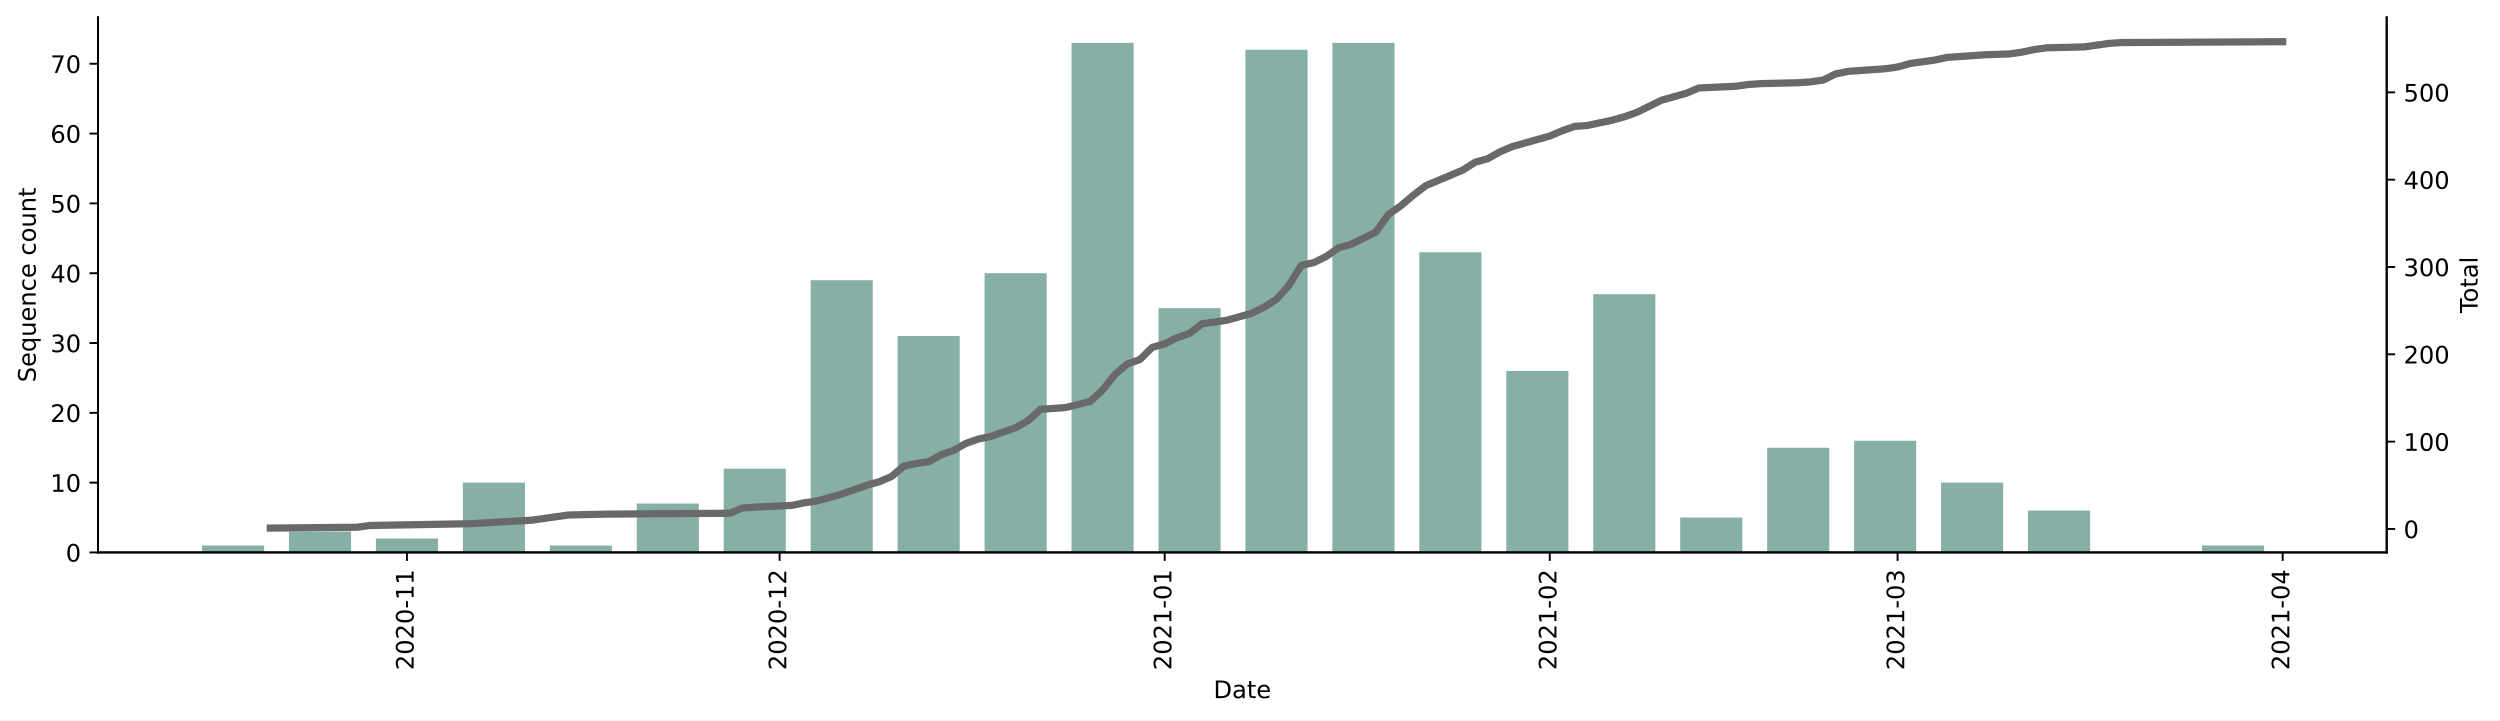
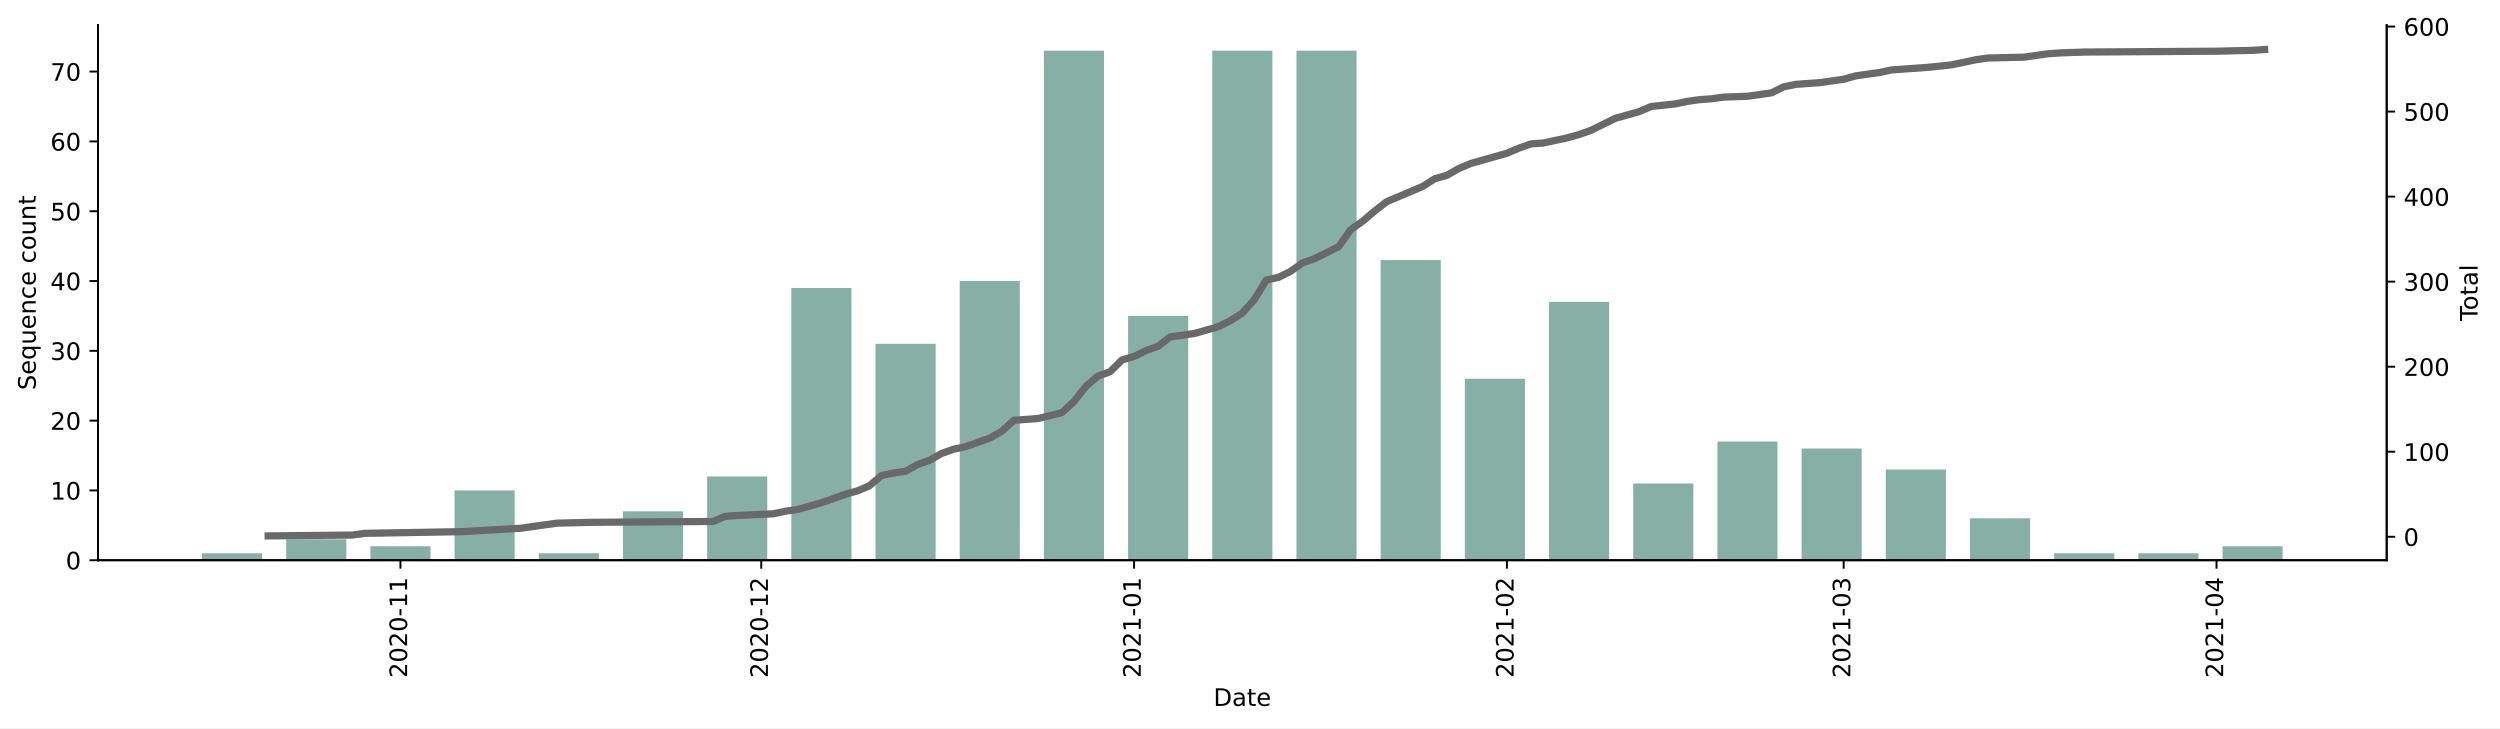
- <svg xmlns="http://www.w3.org/2000/svg" xmlns:xlink="http://www.w3.org/1999/xlink" height="298.621pt" version="1.1" viewBox="0 0 1036.169 298.621" width="1036.169pt">
+ <svg xmlns="http://www.w3.org/2000/svg" xmlns:xlink="http://www.w3.org/1999/xlink" height="301.856pt" version="1.1" viewBox="0 0 1036.169 301.856" width="1036.169pt">
  <defs>
    <style type="text/css">*{stroke-linecap:butt;stroke-linejoin:round;}</style>
  </defs>
  <g id="figure_1">
    <g id="patch_1">
-       <path d="M 0 298.621  L 1036.169 298.621  L 1036.169 0  L 0 0  z " style="fill:#ffffff;" />
+       <path d="M 0 301.856  L 1036.169 301.856  L 1036.169 0  L 0 0  z " style="fill:#ffffff;" />
    </g>
    <g id="axes_1">
      <g id="patch_2">
-         <path d="M 40.603 228.96  L 989.203 228.96  L 989.203 7.2  L 40.603 7.2  z " style="fill:#ffffff;" />
+         <path d="M 40.603 232.195  L 989.203 232.195  L 989.203 10.435  L 40.603 10.435  z " style="fill:#ffffff;" />
      </g>
      <g id="patch_3">
-         <path clip-path="url(#p7311ca6aec)" d="M 83.721 228.96  L 109.464 228.96  L 109.464 226.067  L 83.721 226.067  z " style="fill:#86b0a6;" />
+         <path clip-path="url(#p473ca00e06)" d="M 83.721 232.195  L 108.645 232.195  L 108.645 229.302  L 83.721 229.302  z " style="fill:#86b0a6;" />
      </g>
      <g id="patch_4">
-         <path clip-path="url(#p7311ca6aec)" d="M 119.76 228.96  L 145.503 228.96  L 145.503 220.281  L 119.76 220.281  z " style="fill:#86b0a6;" />
+         <path clip-path="url(#p473ca00e06)" d="M 118.615 232.195  L 143.538 232.195  L 143.538 223.516  L 118.615 223.516  z " style="fill:#86b0a6;" />
      </g>
      <g id="patch_5">
-         <path clip-path="url(#p7311ca6aec)" d="M 155.799 228.96  L 181.542 228.96  L 181.542 223.174  L 155.799 223.174  z " style="fill:#86b0a6;" />
+         <path clip-path="url(#p473ca00e06)" d="M 153.508 232.195  L 178.432 232.195  L 178.432 226.409  L 153.508 226.409  z " style="fill:#86b0a6;" />
      </g>
      <g id="patch_6">
-         <path clip-path="url(#p7311ca6aec)" d="M 191.839 228.96  L 217.581 228.96  L 217.581 200.028  L 191.839 200.028  z " style="fill:#86b0a6;" />
+         <path clip-path="url(#p473ca00e06)" d="M 188.401 232.195  L 213.325 232.195  L 213.325 203.264  L 188.401 203.264  z " style="fill:#86b0a6;" />
      </g>
      <g id="patch_7">
-         <path clip-path="url(#p7311ca6aec)" d="M 227.878 228.96  L 253.62 228.96  L 253.62 226.067  L 227.878 226.067  z " style="fill:#86b0a6;" />
+         <path clip-path="url(#p473ca00e06)" d="M 223.295 232.195  L 248.218 232.195  L 248.218 229.302  L 223.295 229.302  z " style="fill:#86b0a6;" />
      </g>
      <g id="patch_8">
-         <path clip-path="url(#p7311ca6aec)" d="M 263.917 228.96  L 289.659 228.96  L 289.659 208.708  L 263.917 208.708  z " style="fill:#86b0a6;" />
+         <path clip-path="url(#p473ca00e06)" d="M 258.188 232.195  L 283.112 232.195  L 283.112 211.943  L 258.188 211.943  z " style="fill:#86b0a6;" />
      </g>
      <g id="patch_9">
-         <path clip-path="url(#p7311ca6aec)" d="M 299.956 228.96  L 325.698 228.96  L 325.698 194.242  L 299.956 194.242  z " style="fill:#86b0a6;" />
+         <path clip-path="url(#p473ca00e06)" d="M 293.081 232.195  L 318.005 232.195  L 318.005 197.477  L 293.081 197.477  z " style="fill:#86b0a6;" />
      </g>
      <g id="patch_10">
-         <path clip-path="url(#p7311ca6aec)" d="M 335.995 228.96  L 361.737 228.96  L 361.737 116.127  L 335.995 116.127  z " style="fill:#86b0a6;" />
+         <path clip-path="url(#p473ca00e06)" d="M 327.975 232.195  L 352.898 232.195  L 352.898 119.362  L 327.975 119.362  z " style="fill:#86b0a6;" />
      </g>
      <g id="patch_11">
-         <path clip-path="url(#p7311ca6aec)" d="M 372.034 228.96  L 397.776 228.96  L 397.776 139.272  L 372.034 139.272  z " style="fill:#86b0a6;" />
+         <path clip-path="url(#p473ca00e06)" d="M 362.868 232.195  L 387.792 232.195  L 387.792 142.508  L 362.868 142.508  z " style="fill:#86b0a6;" />
      </g>
      <g id="patch_12">
-         <path clip-path="url(#p7311ca6aec)" d="M 408.073 228.96  L 433.815 228.96  L 433.815 113.234  L 408.073 113.234  z " style="fill:#86b0a6;" />
+         <path clip-path="url(#p473ca00e06)" d="M 397.761 232.195  L 422.685 232.195  L 422.685 116.469  L 397.761 116.469  z " style="fill:#86b0a6;" />
      </g>
      <g id="patch_13">
-         <path clip-path="url(#p7311ca6aec)" d="M 444.112 228.96  L 469.854 228.96  L 469.854 17.76  L 444.112 17.76  z " style="fill:#86b0a6;" />
+         <path clip-path="url(#p473ca00e06)" d="M 432.655 232.195  L 457.578 232.195  L 457.578 20.995  L 432.655 20.995  z " style="fill:#86b0a6;" />
      </g>
      <g id="patch_14">
-         <path clip-path="url(#p7311ca6aec)" d="M 480.151 228.96  L 505.893 228.96  L 505.893 127.7  L 480.151 127.7  z " style="fill:#86b0a6;" />
+         <path clip-path="url(#p473ca00e06)" d="M 467.548 232.195  L 492.472 232.195  L 492.472 130.935  L 467.548 130.935  z " style="fill:#86b0a6;" />
      </g>
      <g id="patch_15">
-         <path clip-path="url(#p7311ca6aec)" d="M 516.19 228.96  L 541.932 228.96  L 541.932 20.653  L 516.19 20.653  z " style="fill:#86b0a6;" />
+         <path clip-path="url(#p473ca00e06)" d="M 502.441 232.195  L 527.365 232.195  L 527.365 20.995  L 502.441 20.995  z " style="fill:#86b0a6;" />
      </g>
      <g id="patch_16">
-         <path clip-path="url(#p7311ca6aec)" d="M 552.229 228.96  L 577.972 228.96  L 577.972 17.76  L 552.229 17.76  z " style="fill:#86b0a6;" />
+         <path clip-path="url(#p473ca00e06)" d="M 537.335 232.195  L 562.258 232.195  L 562.258 20.995  L 537.335 20.995  z " style="fill:#86b0a6;" />
      </g>
      <g id="patch_17">
-         <path clip-path="url(#p7311ca6aec)" d="M 588.268 228.96  L 614.011 228.96  L 614.011 104.555  L 588.268 104.555  z " style="fill:#86b0a6;" />
+         <path clip-path="url(#p473ca00e06)" d="M 572.228 232.195  L 597.152 232.195  L 597.152 107.79  L 572.228 107.79  z " style="fill:#86b0a6;" />
      </g>
      <g id="patch_18">
-         <path clip-path="url(#p7311ca6aec)" d="M 624.307 228.96  L 650.05 228.96  L 650.05 153.738  L 624.307 153.738  z " style="fill:#86b0a6;" />
+         <path clip-path="url(#p473ca00e06)" d="M 607.121 232.195  L 632.045 232.195  L 632.045 156.973  L 607.121 156.973  z " style="fill:#86b0a6;" />
      </g>
      <g id="patch_19">
-         <path clip-path="url(#p7311ca6aec)" d="M 660.347 228.96  L 686.089 228.96  L 686.089 121.913  L 660.347 121.913  z " style="fill:#86b0a6;" />
+         <path clip-path="url(#p473ca00e06)" d="M 642.015 232.195  L 666.938 232.195  L 666.938 125.149  L 642.015 125.149  z " style="fill:#86b0a6;" />
      </g>
      <g id="patch_20">
-         <path clip-path="url(#p7311ca6aec)" d="M 696.386 228.96  L 722.128 228.96  L 722.128 214.494  L 696.386 214.494  z " style="fill:#86b0a6;" />
+         <path clip-path="url(#p473ca00e06)" d="M 676.908 232.195  L 701.832 232.195  L 701.832 200.371  L 676.908 200.371  z " style="fill:#86b0a6;" />
      </g>
      <g id="patch_21">
-         <path clip-path="url(#p7311ca6aec)" d="M 732.425 228.96  L 758.167 228.96  L 758.167 185.563  L 732.425 185.563  z " style="fill:#86b0a6;" />
+         <path clip-path="url(#p473ca00e06)" d="M 711.801 232.195  L 736.725 232.195  L 736.725 183.012  L 711.801 183.012  z " style="fill:#86b0a6;" />
      </g>
      <g id="patch_22">
-         <path clip-path="url(#p7311ca6aec)" d="M 768.464 228.96  L 794.206 228.96  L 794.206 182.67  L 768.464 182.67  z " style="fill:#86b0a6;" />
+         <path clip-path="url(#p473ca00e06)" d="M 746.695 232.195  L 771.618 232.195  L 771.618 185.905  L 746.695 185.905  z " style="fill:#86b0a6;" />
      </g>
      <g id="patch_23">
-         <path clip-path="url(#p7311ca6aec)" d="M 804.503 228.96  L 830.245 228.96  L 830.245 200.028  L 804.503 200.028  z " style="fill:#86b0a6;" />
+         <path clip-path="url(#p473ca00e06)" d="M 781.588 232.195  L 806.512 232.195  L 806.512 194.584  L 781.588 194.584  z " style="fill:#86b0a6;" />
      </g>
      <g id="patch_24">
-         <path clip-path="url(#p7311ca6aec)" d="M 840.542 228.96  L 866.284 228.96  L 866.284 211.601  L 840.542 211.601  z " style="fill:#86b0a6;" />
+         <path clip-path="url(#p473ca00e06)" d="M 816.481 232.195  L 841.405 232.195  L 841.405 214.836  L 816.481 214.836  z " style="fill:#86b0a6;" />
      </g>
      <g id="patch_25">
-         <path clip-path="url(#p7311ca6aec)" d="M 912.62 228.96  L 938.362 228.96  L 938.362 226.067  L 912.62 226.067  z " style="fill:#86b0a6;" />
+         <path clip-path="url(#p473ca00e06)" d="M 851.374 232.195  L 876.298 232.195  L 876.298 229.302  L 851.374 229.302  z " style="fill:#86b0a6;" />
+       </g>
+       <g id="patch_26">
+         <path clip-path="url(#p473ca00e06)" d="M 886.268 232.195  L 911.192 232.195  L 911.192 229.302  L 886.268 229.302  z " style="fill:#86b0a6;" />
+       </g>
+       <g id="patch_27">
+         <path clip-path="url(#p473ca00e06)" d="M 921.161 232.195  L 946.085 232.195  L 946.085 226.409  L 921.161 226.409  z " style="fill:#86b0a6;" />
      </g>
      <g id="matplotlib.axis_1">
        <g id="xtick_1">
          <g id="line2d_1">
            <defs>
-               <path d="M 0 0  L 0 3.5  " id="m0fb1f20ddd" style="stroke:#000000;stroke-width:0.8;" />
+               <path d="M 0 0  L 0 3.5  " id="m38b17160d6" style="stroke:#000000;stroke-width:0.8;" />
            </defs>
            <g>
-               <use style="stroke:#000000;stroke-width:0.8;" x="168.671" xlink:href="#m0fb1f20ddd" y="228.96" />
+               <use style="stroke:#000000;stroke-width:0.8;" x="165.97" xlink:href="#m38b17160d6" y="232.195" />
            </g>
          </g>
          <g id="text_1">
-             <g transform="translate(171.4299 277.7428)rotate(-90)scale(0.1 -0.1)">
+             <g transform="translate(168.7292 280.9781)rotate(-90)scale(0.1 -0.1)">
              <defs>
                <path d="M 19.188 8.297  L 53.609 8.297  L 53.609 0  L 7.328 0  L 7.328 8.297  Q 12.938 14.109 22.625 23.891  Q 32.328 33.688 34.812 36.531  Q 39.547 41.844 41.422 45.531  Q 43.312 49.219 43.312 52.781  Q 43.312 58.594 39.234 62.25  Q 35.156 65.922 28.609 65.922  Q 23.969 65.922 18.812 64.312  Q 13.672 62.703 7.812 59.422  L 7.812 69.391  Q 13.766 71.781 18.938 73  Q 24.125 74.219 28.422 74.219  Q 39.75 74.219 46.484 68.547  Q 53.219 62.891 53.219 53.422  Q 53.219 48.922 51.531 44.891  Q 49.859 40.875 45.406 35.406  Q 44.188 33.984 37.641 27.219  Q 31.109 20.453 19.188 8.297  z " id="DejaVuSans-50" />
                <path d="M 31.781 66.406  Q 24.172 66.406 20.328 58.906  Q 16.5 51.422 16.5 36.375  Q 16.5 21.391 20.328 13.891  Q 24.172 6.391 31.781 6.391  Q 39.453 6.391 43.281 13.891  Q 47.125 21.391 47.125 36.375  Q 47.125 51.422 43.281 58.906  Q 39.453 66.406 31.781 66.406  z M 31.781 74.219  Q 44.047 74.219 50.516 64.516  Q 56.984 54.828 56.984 36.375  Q 56.984 17.969 50.516 8.266  Q 44.047 -1.422 31.781 -1.422  Q 19.531 -1.422 13.062 8.266  Q 6.594 17.969 6.594 36.375  Q 6.594 54.828 13.062 64.516  Q 19.531 74.219 31.781 74.219  z " id="DejaVuSans-48" />
                <path d="M 4.891 31.391  L 31.203 31.391  L 31.203 23.391  L 4.891 23.391  z " id="DejaVuSans-45" />
                <path d="M 12.406 8.297  L 28.516 8.297  L 28.516 63.922  L 10.984 60.406  L 10.984 69.391  L 28.422 72.906  L 38.281 72.906  L 38.281 8.297  L 54.391 8.297  L 54.391 0  L 12.406 0  z " id="DejaVuSans-49" />
              </defs>
              <use xlink:href="#DejaVuSans-50" />
              <use x="63.623" xlink:href="#DejaVuSans-48" />
              <use x="127.246" xlink:href="#DejaVuSans-50" />
              <use x="190.869" xlink:href="#DejaVuSans-48" />
              <use x="254.492" xlink:href="#DejaVuSans-45" />
              <use x="290.576" xlink:href="#DejaVuSans-49" />
              <use x="354.199" xlink:href="#DejaVuSans-49" />
            </g>
          </g>
        </g>
        <g id="xtick_2">
          <g id="line2d_2">
            <g>
-               <use style="stroke:#000000;stroke-width:0.8;" x="323.124" xlink:href="#m0fb1f20ddd" y="228.96" />
+               <use style="stroke:#000000;stroke-width:0.8;" x="315.513" xlink:href="#m38b17160d6" y="232.195" />
            </g>
          </g>
          <g id="text_2">
-             <g transform="translate(325.8831 277.7428)rotate(-90)scale(0.1 -0.1)">
+             <g transform="translate(318.2721 280.9781)rotate(-90)scale(0.1 -0.1)">
              <use xlink:href="#DejaVuSans-50" />
              <use x="63.623" xlink:href="#DejaVuSans-48" />
              <use x="127.246" xlink:href="#DejaVuSans-50" />
              <use x="190.869" xlink:href="#DejaVuSans-48" />
              <use x="254.492" xlink:href="#DejaVuSans-45" />
              <use x="290.576" xlink:href="#DejaVuSans-49" />
              <use x="354.199" xlink:href="#DejaVuSans-50" />
            </g>
          </g>
        </g>
        <g id="xtick_3">
          <g id="line2d_3">
            <g>
-               <use style="stroke:#000000;stroke-width:0.8;" x="482.725" xlink:href="#m0fb1f20ddd" y="228.96" />
+               <use style="stroke:#000000;stroke-width:0.8;" x="470.04" xlink:href="#m38b17160d6" y="232.195" />
            </g>
          </g>
          <g id="text_3">
-             <g transform="translate(485.4848 277.7428)rotate(-90)scale(0.1 -0.1)">
+             <g transform="translate(472.7997 280.9781)rotate(-90)scale(0.1 -0.1)">
              <use xlink:href="#DejaVuSans-50" />
              <use x="63.623" xlink:href="#DejaVuSans-48" />
              <use x="127.246" xlink:href="#DejaVuSans-50" />
              <use x="190.869" xlink:href="#DejaVuSans-49" />
              <use x="254.492" xlink:href="#DejaVuSans-45" />
              <use x="290.576" xlink:href="#DejaVuSans-48" />
              <use x="354.199" xlink:href="#DejaVuSans-49" />
            </g>
          </g>
        </g>
        <g id="xtick_4">
          <g id="line2d_4">
            <g>
-               <use style="stroke:#000000;stroke-width:0.8;" x="642.327" xlink:href="#m0fb1f20ddd" y="228.96" />
+               <use style="stroke:#000000;stroke-width:0.8;" x="624.568" xlink:href="#m38b17160d6" y="232.195" />
            </g>
          </g>
          <g id="text_4">
-             <g transform="translate(645.0864 277.7428)rotate(-90)scale(0.1 -0.1)">
+             <g transform="translate(627.3272 280.9781)rotate(-90)scale(0.1 -0.1)">
              <use xlink:href="#DejaVuSans-50" />
              <use x="63.623" xlink:href="#DejaVuSans-48" />
              <use x="127.246" xlink:href="#DejaVuSans-50" />
              <use x="190.869" xlink:href="#DejaVuSans-49" />
              <use x="254.492" xlink:href="#DejaVuSans-45" />
              <use x="290.576" xlink:href="#DejaVuSans-48" />
              <use x="354.199" xlink:href="#DejaVuSans-50" />
            </g>
          </g>
        </g>
        <g id="xtick_5">
          <g id="line2d_5">
            <g>
-               <use style="stroke:#000000;stroke-width:0.8;" x="786.483" xlink:href="#m0fb1f20ddd" y="228.96" />
+               <use style="stroke:#000000;stroke-width:0.8;" x="764.141" xlink:href="#m38b17160d6" y="232.195" />
            </g>
          </g>
          <g id="text_5">
-             <g transform="translate(789.2427 277.7428)rotate(-90)scale(0.1 -0.1)">
+             <g transform="translate(766.9005 280.9781)rotate(-90)scale(0.1 -0.1)">
              <defs>
                <path d="M 40.578 39.312  Q 47.656 37.797 51.625 33  Q 55.609 28.219 55.609 21.188  Q 55.609 10.406 48.188 4.484  Q 40.766 -1.422 27.094 -1.422  Q 22.516 -1.422 17.656 -0.516  Q 12.797 0.391 7.625 2.203  L 7.625 11.719  Q 11.719 9.328 16.594 8.109  Q 21.484 6.891 26.812 6.891  Q 36.078 6.891 40.938 10.547  Q 45.797 14.203 45.797 21.188  Q 45.797 27.641 41.281 31.266  Q 36.766 34.906 28.719 34.906  L 20.219 34.906  L 20.219 43.016  L 29.109 43.016  Q 36.375 43.016 40.234 45.922  Q 44.094 48.828 44.094 54.297  Q 44.094 59.906 40.109 62.906  Q 36.141 65.922 28.719 65.922  Q 24.656 65.922 20.016 65.031  Q 15.375 64.156 9.812 62.312  L 9.812 71.094  Q 15.438 72.656 20.344 73.438  Q 25.25 74.219 29.594 74.219  Q 40.828 74.219 47.359 69.109  Q 53.906 64.016 53.906 55.328  Q 53.906 49.266 50.438 45.094  Q 46.969 40.922 40.578 39.312  z " id="DejaVuSans-51" />
              </defs>
              <use xlink:href="#DejaVuSans-50" />
              <use x="63.623" xlink:href="#DejaVuSans-48" />
              <use x="127.246" xlink:href="#DejaVuSans-50" />
              <use x="190.869" xlink:href="#DejaVuSans-49" />
              <use x="254.492" xlink:href="#DejaVuSans-45" />
              <use x="290.576" xlink:href="#DejaVuSans-48" />
              <use x="354.199" xlink:href="#DejaVuSans-51" />
            </g>
          </g>
        </g>
        <g id="xtick_6">
          <g id="line2d_6">
            <g>
-               <use style="stroke:#000000;stroke-width:0.8;" x="946.085" xlink:href="#m0fb1f20ddd" y="228.96" />
+               <use style="stroke:#000000;stroke-width:0.8;" x="918.669" xlink:href="#m38b17160d6" y="232.195" />
            </g>
          </g>
          <g id="text_6">
-             <g transform="translate(948.8443 277.7428)rotate(-90)scale(0.1 -0.1)">
+             <g transform="translate(921.4281 280.9781)rotate(-90)scale(0.1 -0.1)">
              <defs>
                <path d="M 37.797 64.312  L 12.891 25.391  L 37.797 25.391  z M 35.203 72.906  L 47.609 72.906  L 47.609 25.391  L 58.016 25.391  L 58.016 17.188  L 47.609 17.188  L 47.609 0  L 37.797 0  L 37.797 17.188  L 4.891 17.188  L 4.891 26.703  z " id="DejaVuSans-52" />
              </defs>
              <use xlink:href="#DejaVuSans-50" />
              <use x="63.623" xlink:href="#DejaVuSans-48" />
              <use x="127.246" xlink:href="#DejaVuSans-50" />
              <use x="190.869" xlink:href="#DejaVuSans-49" />
              <use x="254.492" xlink:href="#DejaVuSans-45" />
              <use x="290.576" xlink:href="#DejaVuSans-48" />
              <use x="354.199" xlink:href="#DejaVuSans-52" />
            </g>
          </g>
        </g>
        <g id="text_7">
-           <g transform="translate(502.9523 289.3413)scale(0.1 -0.1)">
+           <g transform="translate(502.9523 292.5766)scale(0.1 -0.1)">
            <defs>
              <path d="M 19.672 64.797  L 19.672 8.109  L 31.594 8.109  Q 46.688 8.109 53.688 14.938  Q 60.688 21.781 60.688 36.531  Q 60.688 51.172 53.688 57.984  Q 46.688 64.797 31.594 64.797  z M 9.812 72.906  L 30.078 72.906  Q 51.266 72.906 61.172 64.094  Q 71.094 55.281 71.094 36.531  Q 71.094 17.672 61.125 8.828  Q 51.172 0 30.078 0  L 9.812 0  z " id="DejaVuSans-68" />
              <path d="M 34.281 27.484  Q 23.391 27.484 19.188 25  Q 14.984 22.516 14.984 16.5  Q 14.984 11.719 18.141 8.906  Q 21.297 6.109 26.703 6.109  Q 34.188 6.109 38.703 11.406  Q 43.219 16.703 43.219 25.484  L 43.219 27.484  z M 52.203 31.203  L 52.203 0  L 43.219 0  L 43.219 8.297  Q 40.141 3.328 35.547 0.953  Q 30.953 -1.422 24.312 -1.422  Q 15.922 -1.422 10.953 3.297  Q 6 8.016 6 15.922  Q 6 25.141 12.172 29.828  Q 18.359 34.516 30.609 34.516  L 43.219 34.516  L 43.219 35.406  Q 43.219 41.609 39.141 45  Q 35.062 48.391 27.688 48.391  Q 23 48.391 18.547 47.266  Q 14.109 46.141 10.016 43.891  L 10.016 52.203  Q 14.938 54.109 19.578 55.047  Q 24.219 56 28.609 56  Q 40.484 56 46.344 49.844  Q 52.203 43.703 52.203 31.203  z " id="DejaVuSans-97" />
              <path d="M 18.312 70.219  L 18.312 54.688  L 36.812 54.688  L 36.812 47.703  L 18.312 47.703  L 18.312 18.016  Q 18.312 11.328 20.141 9.422  Q 21.969 7.516 27.594 7.516  L 36.812 7.516  L 36.812 0  L 27.594 0  Q 17.188 0 13.234 3.875  Q 9.281 7.766 9.281 18.016  L 9.281 47.703  L 2.688 47.703  L 2.688 54.688  L 9.281 54.688  L 9.281 70.219  z " id="DejaVuSans-116" />
              <path d="M 56.203 29.594  L 56.203 25.203  L 14.891 25.203  Q 15.484 15.922 20.484 11.062  Q 25.484 6.203 34.422 6.203  Q 39.594 6.203 44.453 7.469  Q 49.312 8.734 54.109 11.281  L 54.109 2.781  Q 49.266 0.734 44.188 -0.344  Q 39.109 -1.422 33.891 -1.422  Q 20.797 -1.422 13.156 6.188  Q 5.516 13.812 5.516 26.812  Q 5.516 40.234 12.766 48.109  Q 20.016 56 32.328 56  Q 43.359 56 49.781 48.891  Q 56.203 41.797 56.203 29.594  z M 47.219 32.234  Q 47.125 39.594 43.094 43.984  Q 39.062 48.391 32.422 48.391  Q 24.906 48.391 20.391 44.141  Q 15.875 39.891 15.188 32.172  z " id="DejaVuSans-101" />
            </defs>
            <use xlink:href="#DejaVuSans-68" />
            <use x="77.002" xlink:href="#DejaVuSans-97" />
            <use x="138.281" xlink:href="#DejaVuSans-116" />
            <use x="177.49" xlink:href="#DejaVuSans-101" />
          </g>
        </g>
      </g>
      <g id="matplotlib.axis_2">
        <g id="ytick_1">
          <g id="line2d_7">
            <defs>
-               <path d="M 0 0  L -3.5 0  " id="m20a80f08bd" style="stroke:#000000;stroke-width:0.8;" />
+               <path d="M 0 0  L -3.5 0  " id="m0e97bbb8d5" style="stroke:#000000;stroke-width:0.8;" />
            </defs>
            <g>
-               <use style="stroke:#000000;stroke-width:0.8;" x="40.603" xlink:href="#m20a80f08bd" y="228.96" />
+               <use style="stroke:#000000;stroke-width:0.8;" x="40.603" xlink:href="#m0e97bbb8d5" y="232.195" />
            </g>
          </g>
          <g id="text_8">
-             <g transform="translate(27.24063 232.7592)scale(0.1 -0.1)">
+             <g transform="translate(27.24063 235.9945)scale(0.1 -0.1)">
              <use xlink:href="#DejaVuSans-48" />
            </g>
          </g>
        </g>
        <g id="ytick_2">
          <g id="line2d_8">
            <g>
-               <use style="stroke:#000000;stroke-width:0.8;" x="40.603" xlink:href="#m20a80f08bd" y="200.028" />
+               <use style="stroke:#000000;stroke-width:0.8;" x="40.603" xlink:href="#m0e97bbb8d5" y="203.264" />
            </g>
          </g>
          <g id="text_9">
-             <g transform="translate(20.87813 203.8277)scale(0.1 -0.1)">
+             <g transform="translate(20.87813 207.063)scale(0.1 -0.1)">
              <use xlink:href="#DejaVuSans-49" />
              <use x="63.623" xlink:href="#DejaVuSans-48" />
            </g>
          </g>
        </g>
        <g id="ytick_3">
          <g id="line2d_9">
            <g>
-               <use style="stroke:#000000;stroke-width:0.8;" x="40.603" xlink:href="#m20a80f08bd" y="171.097" />
+               <use style="stroke:#000000;stroke-width:0.8;" x="40.603" xlink:href="#m0e97bbb8d5" y="174.332" />
            </g>
          </g>
          <g id="text_10">
-             <g transform="translate(20.87813 174.8962)scale(0.1 -0.1)">
+             <g transform="translate(20.87813 178.1315)scale(0.1 -0.1)">
              <use xlink:href="#DejaVuSans-50" />
              <use x="63.623" xlink:href="#DejaVuSans-48" />
            </g>
          </g>
        </g>
        <g id="ytick_4">
          <g id="line2d_10">
            <g>
-               <use style="stroke:#000000;stroke-width:0.8;" x="40.603" xlink:href="#m20a80f08bd" y="142.165" />
+               <use style="stroke:#000000;stroke-width:0.8;" x="40.603" xlink:href="#m0e97bbb8d5" y="145.401" />
            </g>
          </g>
          <g id="text_11">
-             <g transform="translate(20.87813 145.9647)scale(0.1 -0.1)">
+             <g transform="translate(20.87813 149.2)scale(0.1 -0.1)">
              <use xlink:href="#DejaVuSans-51" />
              <use x="63.623" xlink:href="#DejaVuSans-48" />
            </g>
          </g>
        </g>
        <g id="ytick_5">
          <g id="line2d_11">
            <g>
-               <use style="stroke:#000000;stroke-width:0.8;" x="40.603" xlink:href="#m20a80f08bd" y="113.234" />
+               <use style="stroke:#000000;stroke-width:0.8;" x="40.603" xlink:href="#m0e97bbb8d5" y="116.469" />
            </g>
          </g>
          <g id="text_12">
-             <g transform="translate(20.87813 117.0332)scale(0.1 -0.1)">
+             <g transform="translate(20.87813 120.2685)scale(0.1 -0.1)">
              <use xlink:href="#DejaVuSans-52" />
              <use x="63.623" xlink:href="#DejaVuSans-48" />
            </g>
          </g>
        </g>
        <g id="ytick_6">
          <g id="line2d_12">
            <g>
-               <use style="stroke:#000000;stroke-width:0.8;" x="40.603" xlink:href="#m20a80f08bd" y="84.302" />
+               <use style="stroke:#000000;stroke-width:0.8;" x="40.603" xlink:href="#m0e97bbb8d5" y="87.538" />
            </g>
          </g>
          <g id="text_13">
-             <g transform="translate(20.87813 88.10169)scale(0.1 -0.1)">
+             <g transform="translate(20.87813 91.33699)scale(0.1 -0.1)">
              <defs>
                <path d="M 10.797 72.906  L 49.516 72.906  L 49.516 64.594  L 19.828 64.594  L 19.828 46.734  Q 21.969 47.469 24.109 47.828  Q 26.266 48.188 28.422 48.188  Q 40.625 48.188 47.75 41.5  Q 54.891 34.812 54.891 23.391  Q 54.891 11.625 47.562 5.094  Q 40.234 -1.422 26.906 -1.422  Q 22.312 -1.422 17.547 -0.641  Q 12.797 0.141 7.719 1.703  L 7.719 11.625  Q 12.109 9.234 16.797 8.062  Q 21.484 6.891 26.703 6.891  Q 35.156 6.891 40.078 11.328  Q 45.016 15.766 45.016 23.391  Q 45.016 31 40.078 35.438  Q 35.156 39.891 26.703 39.891  Q 22.75 39.891 18.812 39.016  Q 14.891 38.141 10.797 36.281  z " id="DejaVuSans-53" />
              </defs>
              <use xlink:href="#DejaVuSans-53" />
              <use x="63.623" xlink:href="#DejaVuSans-48" />
            </g>
          </g>
        </g>
        <g id="ytick_7">
          <g id="line2d_13">
            <g>
-               <use style="stroke:#000000;stroke-width:0.8;" x="40.603" xlink:href="#m20a80f08bd" y="55.371" />
+               <use style="stroke:#000000;stroke-width:0.8;" x="40.603" xlink:href="#m0e97bbb8d5" y="58.606" />
            </g>
          </g>
          <g id="text_14">
-             <g transform="translate(20.87813 59.17018)scale(0.1 -0.1)">
+             <g transform="translate(20.87813 62.40548)scale(0.1 -0.1)">
              <defs>
                <path d="M 33.016 40.375  Q 26.375 40.375 22.484 35.828  Q 18.609 31.297 18.609 23.391  Q 18.609 15.531 22.484 10.953  Q 26.375 6.391 33.016 6.391  Q 39.656 6.391 43.531 10.953  Q 47.406 15.531 47.406 23.391  Q 47.406 31.297 43.531 35.828  Q 39.656 40.375 33.016 40.375  z M 52.594 71.297  L 52.594 62.312  Q 48.875 64.062 45.094 64.984  Q 41.312 65.922 37.594 65.922  Q 27.828 65.922 22.672 59.328  Q 17.531 52.734 16.797 39.406  Q 19.672 43.656 24.016 45.922  Q 28.375 48.188 33.594 48.188  Q 44.578 48.188 50.953 41.516  Q 57.328 34.859 57.328 23.391  Q 57.328 12.156 50.688 5.359  Q 44.047 -1.422 33.016 -1.422  Q 20.359 -1.422 13.672 8.266  Q 6.984 17.969 6.984 36.375  Q 6.984 53.656 15.188 63.938  Q 23.391 74.219 37.203 74.219  Q 40.922 74.219 44.703 73.484  Q 48.484 72.75 52.594 71.297  z " id="DejaVuSans-54" />
              </defs>
              <use xlink:href="#DejaVuSans-54" />
              <use x="63.623" xlink:href="#DejaVuSans-48" />
            </g>
          </g>
        </g>
        <g id="ytick_8">
          <g id="line2d_14">
            <g>
-               <use style="stroke:#000000;stroke-width:0.8;" x="40.603" xlink:href="#m20a80f08bd" y="26.439" />
+               <use style="stroke:#000000;stroke-width:0.8;" x="40.603" xlink:href="#m0e97bbb8d5" y="29.675" />
            </g>
          </g>
          <g id="text_15">
-             <g transform="translate(20.87813 30.23867)scale(0.1 -0.1)">
+             <g transform="translate(20.87813 33.47397)scale(0.1 -0.1)">
              <defs>
                <path d="M 8.203 72.906  L 55.078 72.906  L 55.078 68.703  L 28.609 0  L 18.312 0  L 43.219 64.594  L 8.203 64.594  z " id="DejaVuSans-55" />
              </defs>
              <use xlink:href="#DejaVuSans-55" />
              <use x="63.623" xlink:href="#DejaVuSans-48" />
            </g>
          </g>
        </g>
        <g id="text_16">
-           <g transform="translate(14.79844 158.4402)rotate(-90)scale(0.1 -0.1)">
+           <g transform="translate(14.79844 161.6755)rotate(-90)scale(0.1 -0.1)">
            <defs>
              <path d="M 53.516 70.516  L 53.516 60.891  Q 47.906 63.578 42.922 64.891  Q 37.938 66.219 33.297 66.219  Q 25.25 66.219 20.875 63.094  Q 16.5 59.969 16.5 54.203  Q 16.5 49.359 19.406 46.891  Q 22.312 44.438 30.422 42.922  L 36.375 41.703  Q 47.406 39.594 52.656 34.297  Q 57.906 29 57.906 20.125  Q 57.906 9.516 50.797 4.047  Q 43.703 -1.422 29.984 -1.422  Q 24.812 -1.422 18.969 -0.25  Q 13.141 0.922 6.891 3.219  L 6.891 13.375  Q 12.891 10.016 18.656 8.297  Q 24.422 6.594 29.984 6.594  Q 38.422 6.594 43.016 9.906  Q 47.609 13.234 47.609 19.391  Q 47.609 24.75 44.312 27.781  Q 41.016 30.812 33.5 32.328  L 27.484 33.5  Q 16.453 35.688 11.516 40.375  Q 6.594 45.062 6.594 53.422  Q 6.594 63.094 13.406 68.656  Q 20.219 74.219 32.172 74.219  Q 37.312 74.219 42.625 73.281  Q 47.953 72.359 53.516 70.516  z " id="DejaVuSans-83" />
              <path d="M 14.797 27.297  Q 14.797 17.391 18.875 11.75  Q 22.953 6.109 30.078 6.109  Q 37.203 6.109 41.297 11.75  Q 45.406 17.391 45.406 27.297  Q 45.406 37.203 41.297 42.844  Q 37.203 48.484 30.078 48.484  Q 22.953 48.484 18.875 42.844  Q 14.797 37.203 14.797 27.297  z M 45.406 8.203  Q 42.578 3.328 38.25 0.953  Q 33.938 -1.422 27.875 -1.422  Q 17.969 -1.422 11.734 6.484  Q 5.516 14.406 5.516 27.297  Q 5.516 40.188 11.734 48.094  Q 17.969 56 27.875 56  Q 33.938 56 38.25 53.625  Q 42.578 51.266 45.406 46.391  L 45.406 54.688  L 54.391 54.688  L 54.391 -20.797  L 45.406 -20.797  z " id="DejaVuSans-113" />
              <path d="M 8.5 21.578  L 8.5 54.688  L 17.484 54.688  L 17.484 21.922  Q 17.484 14.156 20.5 10.266  Q 23.531 6.391 29.594 6.391  Q 36.859 6.391 41.078 11.031  Q 45.312 15.672 45.312 23.688  L 45.312 54.688  L 54.297 54.688  L 54.297 0  L 45.312 0  L 45.312 8.406  Q 42.047 3.422 37.719 1  Q 33.406 -1.422 27.688 -1.422  Q 18.266 -1.422 13.375 4.438  Q 8.5 10.297 8.5 21.578  z M 31.109 56  z " id="DejaVuSans-117" />
              <path d="M 54.891 33.016  L 54.891 0  L 45.906 0  L 45.906 32.719  Q 45.906 40.484 42.875 44.328  Q 39.844 48.188 33.797 48.188  Q 26.516 48.188 22.312 43.547  Q 18.109 38.922 18.109 30.906  L 18.109 0  L 9.078 0  L 9.078 54.688  L 18.109 54.688  L 18.109 46.188  Q 21.344 51.125 25.703 53.562  Q 30.078 56 35.797 56  Q 45.219 56 50.047 50.172  Q 54.891 44.344 54.891 33.016  z " id="DejaVuSans-110" />
              <path d="M 48.781 52.594  L 48.781 44.188  Q 44.969 46.297 41.141 47.344  Q 37.312 48.391 33.406 48.391  Q 24.656 48.391 19.812 42.844  Q 14.984 37.312 14.984 27.297  Q 14.984 17.281 19.812 11.734  Q 24.656 6.203 33.406 6.203  Q 37.312 6.203 41.141 7.25  Q 44.969 8.297 48.781 10.406  L 48.781 2.094  Q 45.016 0.344 40.984 -0.531  Q 36.969 -1.422 32.422 -1.422  Q 20.062 -1.422 12.781 6.344  Q 5.516 14.109 5.516 27.297  Q 5.516 40.672 12.859 48.328  Q 20.219 56 33.016 56  Q 37.156 56 41.109 55.141  Q 45.062 54.297 48.781 52.594  z " id="DejaVuSans-99" />
              <path id="DejaVuSans-32" />
              <path d="M 30.609 48.391  Q 23.391 48.391 19.188 42.75  Q 14.984 37.109 14.984 27.297  Q 14.984 17.484 19.156 11.844  Q 23.344 6.203 30.609 6.203  Q 37.797 6.203 41.984 11.859  Q 46.188 17.531 46.188 27.297  Q 46.188 37.016 41.984 42.703  Q 37.797 48.391 30.609 48.391  z M 30.609 56  Q 42.328 56 49.016 48.375  Q 55.719 40.766 55.719 27.297  Q 55.719 13.875 49.016 6.219  Q 42.328 -1.422 30.609 -1.422  Q 18.844 -1.422 12.172 6.219  Q 5.516 13.875 5.516 27.297  Q 5.516 40.766 12.172 48.375  Q 18.844 56 30.609 56  z " id="DejaVuSans-111" />
            </defs>
            <use xlink:href="#DejaVuSans-83" />
            <use x="63.477" xlink:href="#DejaVuSans-101" />
            <use x="125" xlink:href="#DejaVuSans-113" />
            <use x="188.477" xlink:href="#DejaVuSans-117" />
            <use x="251.855" xlink:href="#DejaVuSans-101" />
            <use x="313.379" xlink:href="#DejaVuSans-110" />
            <use x="376.758" xlink:href="#DejaVuSans-99" />
            <use x="431.738" xlink:href="#DejaVuSans-101" />
            <use x="493.262" xlink:href="#DejaVuSans-32" />
            <use x="525.049" xlink:href="#DejaVuSans-99" />
            <use x="580.029" xlink:href="#DejaVuSans-111" />
            <use x="641.211" xlink:href="#DejaVuSans-117" />
            <use x="704.59" xlink:href="#DejaVuSans-110" />
            <use x="767.969" xlink:href="#DejaVuSans-116" />
          </g>
        </g>
      </g>
-       <g id="patch_26">
-         <path d="M 40.603 228.96  L 40.603 7.2  " style="fill:none;stroke:#000000;stroke-linecap:square;stroke-linejoin:miter;stroke-width:0.8;" />
-       </g>
-       <g id="patch_27">
-         <path d="M 989.203 228.96  L 989.203 7.2  " style="fill:none;stroke:#000000;stroke-linecap:square;stroke-linejoin:miter;stroke-width:0.8;" />
-       </g>
      <g id="patch_28">
-         <path d="M 40.603 228.96  L 989.203 228.96  " style="fill:none;stroke:#000000;stroke-linecap:square;stroke-linejoin:miter;stroke-width:0.8;" />
+         <path d="M 40.603 232.195  L 40.603 10.435  " style="fill:none;stroke:#000000;stroke-linecap:square;stroke-linejoin:miter;stroke-width:0.8;" />
+       </g>
+       <g id="patch_29">
+         <path d="M 989.203 232.195  L 989.203 10.435  " style="fill:none;stroke:#000000;stroke-linecap:square;stroke-linejoin:miter;stroke-width:0.8;" />
+       </g>
+       <g id="patch_30">
+         <path d="M 40.603 232.195  L 989.203 232.195  " style="fill:none;stroke:#000000;stroke-linecap:square;stroke-linejoin:miter;stroke-width:0.8;" />
      </g>
    </g>
    <g id="axes_2">
      <g id="matplotlib.axis_3">
        <g id="ytick_9">
          <g id="line2d_15">
            <defs>
-               <path d="M 0 0  L 3.5 0  " id="m206f22bd19" style="stroke:#000000;stroke-width:0.8;" />
+               <path d="M 0 0  L 3.5 0  " id="mb37f22495a" style="stroke:#000000;stroke-width:0.8;" />
            </defs>
            <g>
-               <use style="stroke:#000000;stroke-width:0.8;" x="989.203" xlink:href="#m206f22bd19" y="219.242" />
+               <use style="stroke:#000000;stroke-width:0.8;" x="989.203" xlink:href="#mb37f22495a" y="222.468" />
            </g>
          </g>
          <g id="text_17">
-             <g transform="translate(996.2031 223.0412)scale(0.1 -0.1)">
+             <g transform="translate(996.2031 226.267)scale(0.1 -0.1)">
              <use xlink:href="#DejaVuSans-48" />
            </g>
          </g>
        </g>
        <g id="ytick_10">
          <g id="line2d_16">
            <g>
-               <use style="stroke:#000000;stroke-width:0.8;" x="989.203" xlink:href="#m206f22bd19" y="183.048" />
+               <use style="stroke:#000000;stroke-width:0.8;" x="989.203" xlink:href="#mb37f22495a" y="187.223" />
            </g>
          </g>
          <g id="text_18">
-             <g transform="translate(996.2031 186.8473)scale(0.1 -0.1)">
+             <g transform="translate(996.2031 191.0222)scale(0.1 -0.1)">
              <use xlink:href="#DejaVuSans-49" />
              <use x="63.623" xlink:href="#DejaVuSans-48" />
              <use x="127.246" xlink:href="#DejaVuSans-48" />
            </g>
          </g>
        </g>
        <g id="ytick_11">
          <g id="line2d_17">
            <g>
-               <use style="stroke:#000000;stroke-width:0.8;" x="989.203" xlink:href="#m206f22bd19" y="146.854" />
+               <use style="stroke:#000000;stroke-width:0.8;" x="989.203" xlink:href="#mb37f22495a" y="151.978" />
            </g>
          </g>
          <g id="text_19">
-             <g transform="translate(996.2031 150.6534)scale(0.1 -0.1)">
+             <g transform="translate(996.2031 155.7775)scale(0.1 -0.1)">
              <use xlink:href="#DejaVuSans-50" />
              <use x="63.623" xlink:href="#DejaVuSans-48" />
              <use x="127.246" xlink:href="#DejaVuSans-48" />
            </g>
          </g>
        </g>
        <g id="ytick_12">
          <g id="line2d_18">
            <g>
-               <use style="stroke:#000000;stroke-width:0.8;" x="989.203" xlink:href="#m206f22bd19" y="110.66" />
+               <use style="stroke:#000000;stroke-width:0.8;" x="989.203" xlink:href="#mb37f22495a" y="116.733" />
            </g>
          </g>
          <g id="text_20">
-             <g transform="translate(996.2031 114.4595)scale(0.1 -0.1)">
+             <g transform="translate(996.2031 120.5327)scale(0.1 -0.1)">
              <use xlink:href="#DejaVuSans-51" />
              <use x="63.623" xlink:href="#DejaVuSans-48" />
              <use x="127.246" xlink:href="#DejaVuSans-48" />
            </g>
          </g>
        </g>
        <g id="ytick_13">
          <g id="line2d_19">
            <g>
-               <use style="stroke:#000000;stroke-width:0.8;" x="989.203" xlink:href="#m206f22bd19" y="74.466" />
+               <use style="stroke:#000000;stroke-width:0.8;" x="989.203" xlink:href="#mb37f22495a" y="81.489" />
            </g>
          </g>
          <g id="text_21">
-             <g transform="translate(996.2031 78.26557)scale(0.1 -0.1)">
+             <g transform="translate(996.2031 85.28795)scale(0.1 -0.1)">
              <use xlink:href="#DejaVuSans-52" />
              <use x="63.623" xlink:href="#DejaVuSans-48" />
              <use x="127.246" xlink:href="#DejaVuSans-48" />
            </g>
          </g>
        </g>
        <g id="ytick_14">
          <g id="line2d_20">
            <g>
-               <use style="stroke:#000000;stroke-width:0.8;" x="989.203" xlink:href="#m206f22bd19" y="38.272" />
+               <use style="stroke:#000000;stroke-width:0.8;" x="989.203" xlink:href="#mb37f22495a" y="46.244" />
            </g>
          </g>
          <g id="text_22">
-             <g transform="translate(996.2031 42.07168)scale(0.1 -0.1)">
+             <g transform="translate(996.2031 50.04319)scale(0.1 -0.1)">
              <use xlink:href="#DejaVuSans-53" />
              <use x="63.623" xlink:href="#DejaVuSans-48" />
              <use x="127.246" xlink:href="#DejaVuSans-48" />
            </g>
          </g>
        </g>
-         <g id="text_23">
-           <g transform="translate(1026.889 129.7566)rotate(-90)scale(0.1 -0.1)">
+         <g id="ytick_15">
+           <g id="line2d_21">
+             <g>
+               <use style="stroke:#000000;stroke-width:0.8;" x="989.203" xlink:href="#mb37f22495a" y="10.999" />
+             </g>
+           </g>
+           <g id="text_23">
+             <g transform="translate(996.2031 14.79844)scale(0.1 -0.1)">
+               <use xlink:href="#DejaVuSans-54" />
+               <use x="63.623" xlink:href="#DejaVuSans-48" />
+               <use x="127.246" xlink:href="#DejaVuSans-48" />
+             </g>
+           </g>
+         </g>
+         <g id="text_24">
+           <g transform="translate(1026.889 132.9919)rotate(-90)scale(0.1 -0.1)">
            <defs>
              <path d="M -0.297 72.906  L 61.375 72.906  L 61.375 64.594  L 35.5 64.594  L 35.5 0  L 25.594 0  L 25.594 64.594  L -0.297 64.594  z " id="DejaVuSans-84" />
              <path d="M 9.422 75.984  L 18.406 75.984  L 18.406 0  L 9.422 0  z " id="DejaVuSans-108" />
            </defs>
            <use xlink:href="#DejaVuSans-84" />
            <use x="44.084" xlink:href="#DejaVuSans-111" />
            <use x="105.266" xlink:href="#DejaVuSans-116" />
            <use x="144.475" xlink:href="#DejaVuSans-97" />
            <use x="205.754" xlink:href="#DejaVuSans-108" />
          </g>
        </g>
      </g>
-       <g id="line2d_21">
-         <path clip-path="url(#p7311ca6aec)" d="M 112.038 218.88  L 148.077 218.518  L 153.225 217.794  L 194.413 217.07  L 220.155 215.623  L 230.452 214.175  L 235.6 213.451  L 251.046 213.089  L 302.53 212.727  L 307.678 210.555  L 312.827 210.193  L 328.272 209.47  L 333.421 208.384  L 338.569 207.66  L 343.718 206.212  L 348.866 204.764  L 359.163 201.145  L 364.311 199.697  L 369.46 197.526  L 374.608 193.182  L 379.757 192.097  L 384.905 191.373  L 390.053 188.477  L 395.202 186.667  L 400.35 183.772  L 405.499 181.962  L 410.647 180.876  L 420.944 177.257  L 426.093 174.362  L 431.241 169.656  L 441.538 168.932  L 451.835 166.399  L 456.983 161.694  L 462.132 155.179  L 467.28 150.835  L 472.428 149.026  L 477.577 143.959  L 482.725 142.511  L 487.874 139.977  L 493.022 138.168  L 498.171 134.186  L 508.468 132.739  L 513.616 131.291  L 518.764 129.843  L 523.913 127.309  L 529.061 124.052  L 534.21 118.261  L 539.358 109.936  L 544.507 108.851  L 549.655 106.317  L 554.804 102.698  L 559.952 101.25  L 565.1 98.716  L 570.249 96.183  L 575.397 88.944  L 580.546 85.325  L 585.694 80.981  L 590.843 77  L 595.991 74.828  L 606.288 70.485  L 611.436 67.228  L 616.585 65.78  L 621.733 62.884  L 626.882 60.713  L 632.03 59.265  L 637.179 57.817  L 642.327 56.369  L 647.475 54.198  L 652.624 52.388  L 657.772 52.026  L 662.921 50.94  L 668.069 49.855  L 673.218 48.407  L 678.366 46.597  L 683.515 44.063  L 688.663 41.53  L 693.811 40.082  L 698.96 38.634  L 704.108 36.463  L 719.554 35.739  L 724.702 35.015  L 729.85 34.653  L 745.296 34.291  L 750.444 33.929  L 755.593 33.205  L 760.741 30.672  L 765.89 29.586  L 771.038 29.224  L 781.335 28.5  L 786.483 27.776  L 791.632 26.328  L 796.78 25.605  L 801.929 24.881  L 807.077 23.795  L 812.226 23.433  L 822.522 22.709  L 832.819 22.347  L 837.968 21.623  L 843.116 20.537  L 848.265 19.814  L 863.71 19.452  L 868.858 18.728  L 874.007 18.004  L 879.155 17.642  L 946.085 17.28  " style="fill:none;stroke:#696969;stroke-linecap:square;stroke-width:3;" />
-       </g>
-       <g id="patch_29">
-         <path d="M 40.603 228.96  L 40.603 7.2  " style="fill:none;stroke:#000000;stroke-linecap:square;stroke-linejoin:miter;stroke-width:0.8;" />
-       </g>
-       <g id="patch_30">
-         <path d="M 989.203 228.96  L 989.203 7.2  " style="fill:none;stroke:#000000;stroke-linecap:square;stroke-linejoin:miter;stroke-width:0.8;" />
+       <g id="line2d_22">
+         <path clip-path="url(#p473ca00e06)" d="M 111.137 222.115  L 146.031 221.763  L 151.016 221.058  L 190.894 220.353  L 215.817 218.943  L 225.787 217.533  L 230.772 216.829  L 245.726 216.476  L 295.574 216.124  L 300.558 214.009  L 305.543 213.657  L 320.497 212.952  L 325.482 211.894  L 330.467 211.189  L 335.452 209.78  L 340.436 208.37  L 350.406 204.845  L 355.391 203.436  L 360.376 201.321  L 365.36 197.092  L 370.345 196.034  L 375.33 195.329  L 380.315 192.51  L 385.299 190.747  L 390.284 187.928  L 395.269 186.166  L 400.254 185.108  L 410.223 181.584  L 415.208 178.764  L 420.193 174.182  L 430.162 173.478  L 440.132 171.01  L 445.116 166.429  L 450.101 160.085  L 455.086 155.855  L 460.071 154.093  L 465.056 149.159  L 470.04 147.749  L 475.025 145.282  L 480.01 143.519  L 484.995 139.643  L 494.964 138.233  L 499.949 136.823  L 504.934 135.413  L 509.918 132.946  L 514.903 129.774  L 519.888 124.135  L 524.873 116.029  L 529.857 114.971  L 534.842 112.504  L 539.827 108.98  L 544.812 107.217  L 549.796 104.75  L 554.781 102.283  L 559.766 95.234  L 564.751 91.71  L 569.735 87.48  L 574.72 83.603  L 579.705 81.489  L 589.675 77.259  L 594.659 74.087  L 599.644 72.678  L 604.629 69.858  L 609.614 67.743  L 614.598 66.333  L 619.583 64.924  L 624.568 63.514  L 629.553 61.399  L 634.537 59.637  L 639.522 59.285  L 644.507 58.227  L 649.492 57.17  L 654.476 55.76  L 659.461 53.998  L 664.446 51.531  L 669.431 49.064  L 674.415 47.654  L 679.4 46.244  L 684.385 44.129  L 694.355 43.072  L 699.339 42.015  L 704.324 41.31  L 709.309 40.957  L 714.294 40.252  L 724.263 39.9  L 729.248 39.195  L 734.233 38.49  L 739.217 36.023  L 744.202 34.966  L 749.187 34.613  L 754.172 34.261  L 759.156 33.556  L 764.141 32.851  L 769.126 31.441  L 774.111 30.736  L 779.095 30.031  L 784.08 28.974  L 789.065 28.622  L 799.034 27.917  L 809.004 26.859  L 813.989 25.802  L 818.974 24.745  L 823.958 24.04  L 838.913 23.687  L 843.897 22.982  L 848.882 22.278  L 853.867 21.925  L 863.836 21.573  L 918.669 21.22  L 933.623 20.868  L 938.608 20.515  " style="fill:none;stroke:#696969;stroke-linecap:square;stroke-width:3;" />
      </g>
      <g id="patch_31">
-         <path d="M 40.603 228.96  L 989.203 228.96  " style="fill:none;stroke:#000000;stroke-linecap:square;stroke-linejoin:miter;stroke-width:0.8;" />
+         <path d="M 40.603 232.195  L 40.603 10.435  " style="fill:none;stroke:#000000;stroke-linecap:square;stroke-linejoin:miter;stroke-width:0.8;" />
+       </g>
+       <g id="patch_32">
+         <path d="M 989.203 232.195  L 989.203 10.435  " style="fill:none;stroke:#000000;stroke-linecap:square;stroke-linejoin:miter;stroke-width:0.8;" />
+       </g>
+       <g id="patch_33">
+         <path d="M 40.603 232.195  L 989.203 232.195  " style="fill:none;stroke:#000000;stroke-linecap:square;stroke-linejoin:miter;stroke-width:0.8;" />
      </g>
    </g>
  </g>
  <defs>
-     <clipPath id="p7311ca6aec">
-       <rect height="221.76" width="948.6" x="40.603" y="7.2" />
+     <clipPath id="p473ca00e06">
+       <rect height="221.76" width="948.6" x="40.603" y="10.435" />
    </clipPath>
  </defs>
</svg>
